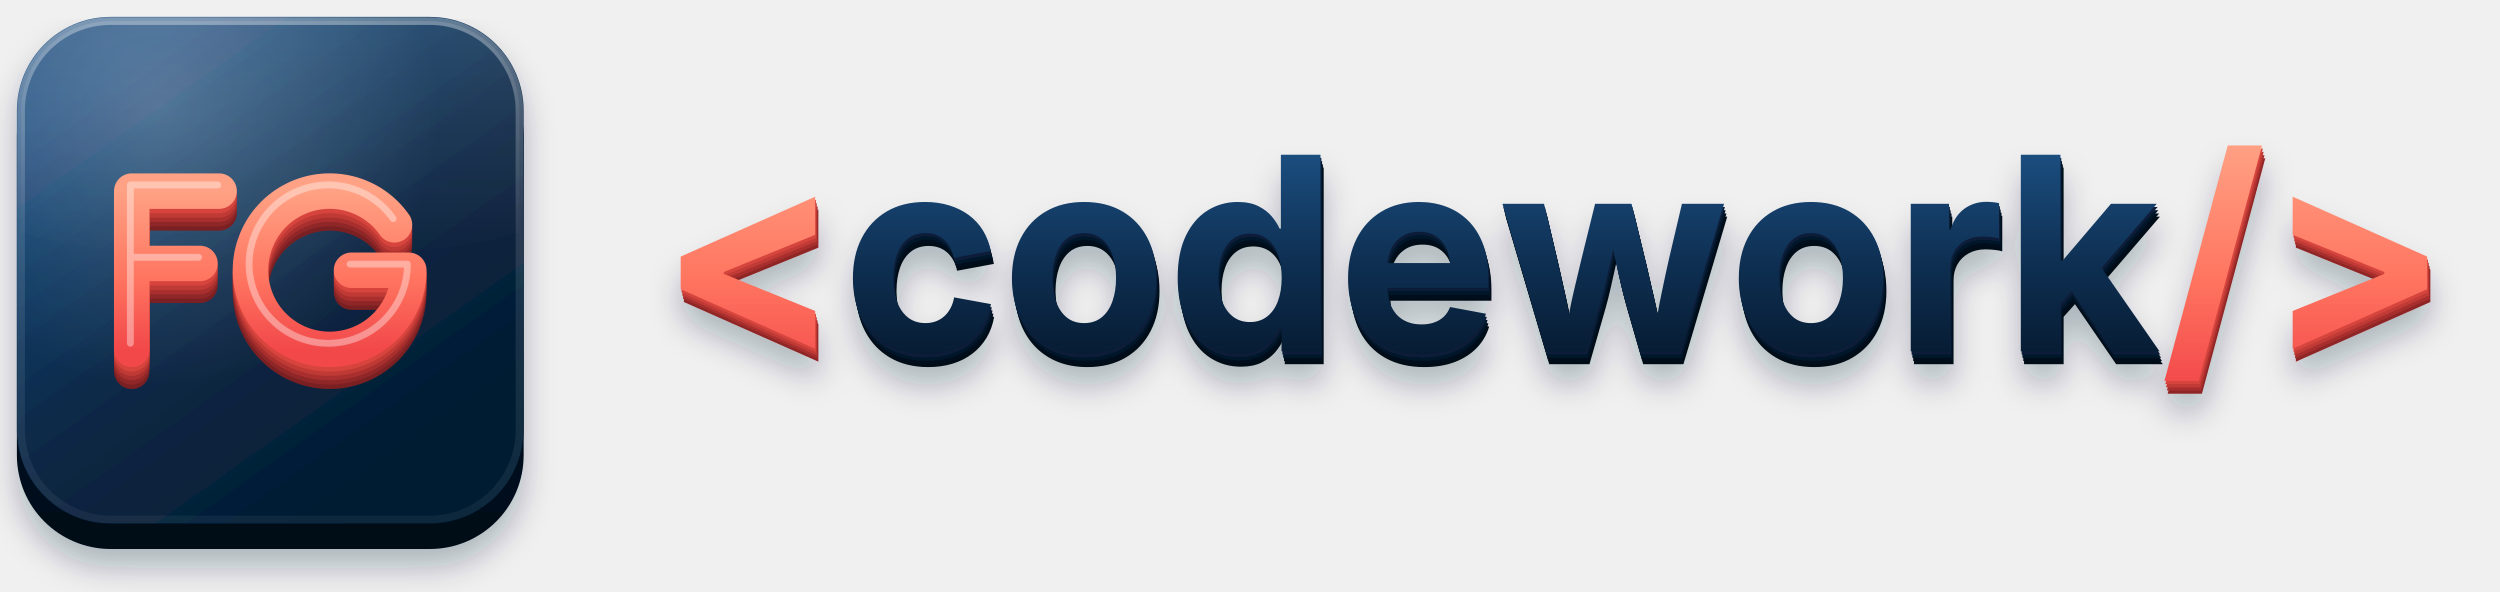
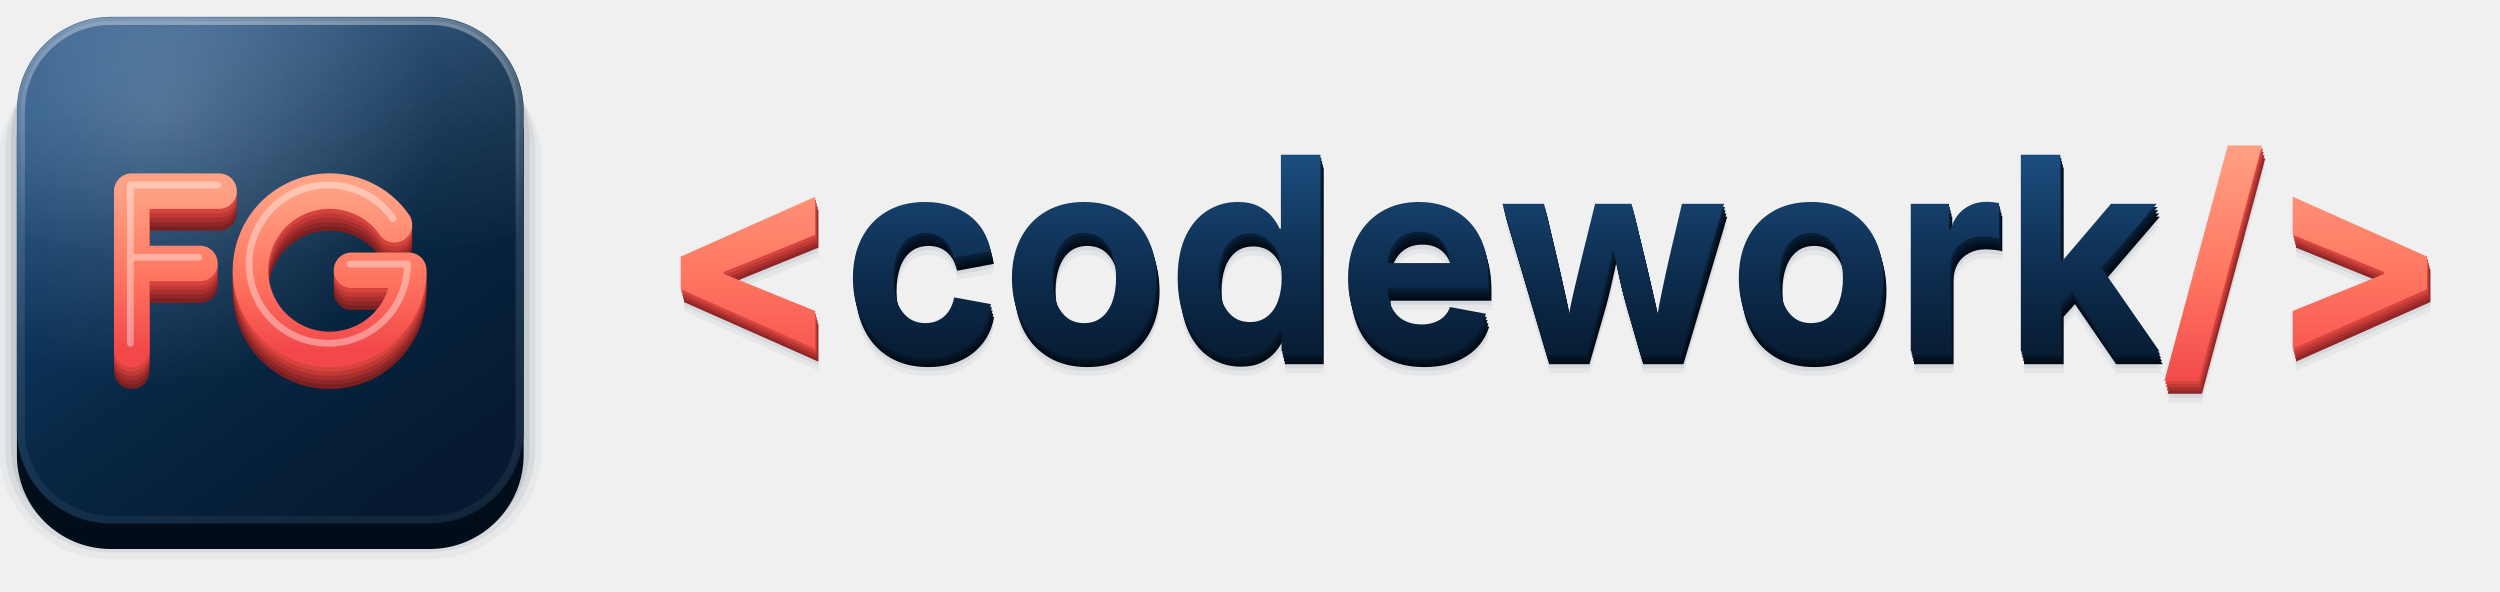
<svg xmlns="http://www.w3.org/2000/svg" aria-label="FGcodework" height="140" role="img" viewBox="0 0 296 70" width="592">
  <defs>
    <linearGradient id="t" x1="0.21" x2="0.79" y1="0.09" y2="0.91">
      <stop offset="0" stop-color="#14467a" />
      <stop offset=".55" stop-color="#082744" />
      <stop offset="1" stop-color="#051A30" />
    </linearGradient>
    <linearGradient id="side" x1="0" x2="0" y1="0" y2="1">
      <stop offset="0" stop-color="#04182c" />
      <stop offset="1" stop-color="#020c18" />
    </linearGradient>
    <radialGradient cx=".28" cy=".18" id="h" r=".55">
      <stop offset="0" stop-color="#fff" stop-opacity=".22" />
      <stop offset="1" stop-color="#fff" stop-opacity="0" />
    </radialGradient>
    <linearGradient id="gloss" x1="0" x2="0" y1="0" y2="1">
      <stop offset="0" stop-color="#fff" stop-opacity=".12" />
      <stop offset=".85" stop-color="#fff" stop-opacity=".02" />
      <stop offset="1" stop-color="#fff" stop-opacity="0" />
    </linearGradient>
    <linearGradient id="rim" x1="0" x2="0" y1="0" y2="1">
      <stop offset="0" stop-color="#fff" stop-opacity=".35" />
      <stop offset=".4" stop-color="#fff" stop-opacity=".12" />
      <stop offset="1" stop-color="#fff" stop-opacity=".05" />
    </linearGradient>
    <linearGradient id="c" x1="0" x2="0" y1="0" y2="1">
      <stop offset="0" stop-color="#FFA184" />
      <stop offset=".55" stop-color="#FF7560" />
      <stop offset="1" stop-color="#F2484A" />
    </linearGradient>
    <linearGradient gradientUnits="userSpaceOnUse" id="b" x1="0" x2="0" y1="17" y2="46">
      <stop offset="0" stop-color="#FFA184" />
      <stop offset=".55" stop-color="#FF7560" />
      <stop offset="1" stop-color="#F2484A" />
    </linearGradient>
    <linearGradient gradientUnits="userSpaceOnUse" id="w" x1="0" x2="0" y1="18" y2="42">
      <stop offset="0" stop-color="#1B4E80" />
      <stop offset=".55" stop-color="#0E2F52" />
      <stop offset="1" stop-color="#071C33" />
    </linearGradient>
    <filter height="170%" id="ds" width="120%" x="-10%" y="-30%">
      <feDropShadow dx="0" dy="2.2" flood-color="#0a2340" flood-opacity=".28" stdDeviation="1.8" />
    </filter>
    <filter height="160%" id="ds2" width="140%" x="-20%" y="-20%">
      <feDropShadow dx="0" dy="1.2" flood-color="#2a0a08" flood-opacity=".45" stdDeviation="1" />
    </filter>
    <filter id="blur">
      <feGaussianBlur stdDeviation=".5" />
    </filter>
  </defs>
-   <g filter="url(#ds)">
+   <g>
+     <rect fill="#0a2340" fill-opacity="0.04" height="60" rx="13.3" width="64.4" x="-0.2" y="6.2" />
+     <rect fill="#0a2340" fill-opacity="0.06" height="60" rx="12.5" width="62.8" x="0.6" y="5.4" />
+     <rect fill="#0a2340" fill-opacity="0.09" height="60" rx="11.8" width="61.4" x="1.3" y="4.7" />
    <rect fill="url(#side)" height="60" rx="11.1" width="60" x="2" y="5" />
    <rect fill="url(#t)" height="60" rx="11.1" width="60" x="2" y="2" />
  </g>
  <rect fill="url(#h)" height="60" rx="11.1" width="60" x="2" y="2" />
  <path d="M13.1 2.5h37.8a10.6 10.6 0 0 1 10.6 10.6v14.4c-12 4-47 4-59 0V13.1A10.6 10.6 0 0 1 13.1 2.5z" fill="url(#gloss)" />
  <rect fill="none" height="59" rx="10.6" stroke="url(#rim)" stroke-width=".9" width="59" x="2.5" y="2.5" />
  <g fill="none" stroke-linecap="round" stroke-linejoin="round" transform="translate(32,32) scale(0.1616) translate(-261.5,-245)">
    <g stroke="#7a1f22" stroke-width="26" transform="translate(0,16.0)">
      <path d="M160 303V187H224M160 240H210" />
      <path d="M352.5 211.7A58 58 0 1 0 363 245L321 245" />
    </g>
    <g stroke="#8f2627" stroke-width="26" transform="translate(0,12.8)">
      <path d="M160 303V187H224M160 240H210" />
      <path d="M352.5 211.7A58 58 0 1 0 363 245L321 245" />
    </g>
    <g stroke="#a82f2d" stroke-width="26" transform="translate(0,9.6)">
      <path d="M160 303V187H224M160 240H210" />
      <path d="M352.5 211.7A58 58 0 1 0 363 245L321 245" />
    </g>
    <g stroke="#c03a35" stroke-width="26" transform="translate(0,6.4)">
      <path d="M160 303V187H224M160 240H210" />
      <path d="M352.5 211.7A58 58 0 1 0 363 245L321 245" />
    </g>
    <g stroke="#d6443d" stroke-width="26" transform="translate(0,3.2)">
      <path d="M160 303V187H224M160 240H210" />
      <path d="M352.5 211.7A58 58 0 1 0 363 245L321 245" />
    </g>
    <g stroke="url(#c)" stroke-width="26">
      <path d="M160 303V187H224M160 240H210" />
      <path d="M352.5 211.7A58 58 0 1 0 363 245L321 245" />
    </g>
-     <g filter="url(#blur)" stroke="#fff" stroke-opacity=".38" stroke-width="5" transform="translate(-1,-4.5)">
+     <g stroke="#fff" stroke-opacity=".38" stroke-width="5" transform="translate(-1,-4.5)">
      <path d="M160 303V187H224M160 240H210" />
      <path d="M352.5 211.7A58 58 0 1 0 363 245L321 245" />
    </g>
  </g>
-   <g filter="url(#ds)">
+   <g>
+     <path d="M80.594 34.241V30.381L96.516 23.288V27.803L85.688 32.209V32.428L96.516 36.819V41.303Z" fill="#0a2340" fill-opacity="0.05" transform="translate(.4,2.6)" />
+     <path d="M80.594 34.241V30.381L96.516 23.288V27.803L85.688 32.209V32.428L96.516 36.819V41.303Z" fill="#0a2340" fill-opacity="0.07" transform="translate(.4,2.0)" />
+     <path d="M80.594 34.241V30.381L96.516 23.288V27.803L85.688 32.209V32.428L96.516 36.819V41.303Z" fill="#0a2340" fill-opacity="0.08" transform="translate(.4,1.5)" />
+     <path d="M109.531 41.944Q106.891 41.944 104.977 40.811Q103.062 39.678 102.023 37.655Q100.984 35.631 100.984 32.944Q100.984 30.225 102.023 28.202Q103.062 26.178 104.977 25.045Q106.891 23.913 109.531 23.913Q111.078 23.913 112.391 24.319Q113.703 24.725 114.719 25.475Q115.734 26.225 116.391 27.303Q117.047 28.381 117.297 29.725L112.938 30.538Q112.797 29.85 112.5 29.311Q112.203 28.772 111.781 28.389Q111.359 28.006 110.805 27.803Q110.25 27.6 109.578 27.6Q108.328 27.6 107.477 28.272Q106.625 28.944 106.195 30.147Q105.766 31.35 105.766 32.928Q105.766 34.475 106.195 35.678Q106.625 36.881 107.477 37.569Q108.328 38.256 109.578 38.256Q110.25 38.256 110.812 38.045Q111.375 37.834 111.812 37.436Q112.25 37.038 112.547 36.475Q112.844 35.913 112.969 35.209L117.328 36.006Q117.078 37.397 116.422 38.483Q115.766 39.569 114.75 40.35Q113.734 41.131 112.414 41.538Q111.094 41.944 109.531 41.944Z M128.359 41.944Q125.734 41.944 123.812 40.811Q121.891 39.678 120.852 37.655Q119.812 35.631 119.812 32.944Q119.812 30.225 120.852 28.202Q121.891 26.178 123.812 25.045Q125.734 23.913 128.359 23.913Q131.0 23.913 132.914 25.045Q134.828 26.178 135.867 28.202Q136.906 30.225 136.906 32.944Q136.906 35.631 135.867 37.655Q134.828 39.678 132.914 40.811Q131.0 41.944 128.359 41.944ZM128.359 38.256Q129.609 38.256 130.453 37.561Q131.297 36.866 131.719 35.655Q132.141 34.444 132.141 32.928Q132.141 31.381 131.719 30.178Q131.297 28.975 130.453 28.288Q129.609 27.6 128.359 27.6Q127.109 27.6 126.273 28.288Q125.438 28.975 125.016 30.178Q124.594 31.381 124.594 32.928Q124.594 34.444 125.016 35.655Q125.438 36.866 126.273 37.561Q127.109 38.256 128.359 38.256Z M146.547 41.897Q144.547 41.897 142.93 40.858Q141.312 39.819 140.375 37.811Q139.438 35.803 139.438 32.897Q139.438 29.913 140.406 27.913Q141.375 25.913 142.984 24.913Q144.594 23.913 146.531 23.913Q148.016 23.913 149.0 24.413Q149.984 24.913 150.594 25.647Q151.203 26.381 151.5 27.069H151.656V18.319H156.344V41.6H151.734V38.803H151.5Q151.188 39.506 150.57 40.217Q149.953 40.928 148.969 41.413Q147.984 41.897 146.547 41.897ZM148.0 38.131Q149.188 38.131 150.031 37.475Q150.875 36.819 151.312 35.639Q151.75 34.459 151.75 32.881Q151.75 31.288 151.32 30.123Q150.891 28.959 150.047 28.311Q149.203 27.663 148.0 27.663Q146.766 27.663 145.93 28.334Q145.094 29.006 144.672 30.178Q144.25 31.35 144.25 32.881Q144.25 34.413 144.68 35.6Q145.109 36.788 145.945 37.459Q146.781 38.131 148.0 38.131Z M168.234 41.944Q165.562 41.944 163.625 40.85Q161.688 39.756 160.648 37.741Q159.609 35.725 159.609 32.959Q159.609 30.256 160.641 28.225Q161.672 26.194 163.562 25.053Q165.453 23.913 168.0 23.913Q169.719 23.913 171.203 24.459Q172.688 25.006 173.812 26.108Q174.938 27.209 175.57 28.866Q176.203 30.522 176.203 32.772V34.084H164.25Q164.297 35.413 164.766 36.35Q165.266 37.381 166.18 37.897Q167.094 38.413 168.312 38.413Q169.141 38.413 169.812 38.178Q170.484 37.944 170.961 37.483Q171.438 37.022 171.688 36.35L175.938 37.147Q175.516 38.584 174.469 39.67Q173.422 40.756 171.852 41.35Q170.281 41.944 168.234 41.944ZM164.281 31.147H171.688Q171.594 30.272 171.312 29.553Q170.891 28.553 170.07 27.998Q169.25 27.444 168.047 27.444Q166.828 27.444 165.977 28.006Q165.125 28.569 164.688 29.522Q164.359 30.256 164.281 31.147Z M183.047 41.6 177.891 24.131H182.812L184.328 30.584Q184.719 32.319 185.172 34.35Q185.484 35.741 185.75 37.303Q186.031 35.772 186.359 34.397Q186.844 32.35 187.266 30.584L188.859 24.131H193.172L194.734 30.584Q195.125 32.35 195.609 34.381Q195.938 35.772 196.234 37.319Q196.5 35.772 196.797 34.397Q197.219 32.366 197.625 30.584L199.141 24.131H204.125L198.938 41.6H194.172L192.234 34.866Q191.953 33.85 191.672 32.623Q191.391 31.397 191.125 30.116Q191.062 29.819 191.0 29.522Q190.938 29.819 190.875 30.116Q190.594 31.397 190.312 32.631Q190.031 33.866 189.75 34.866L187.812 41.6Z M214.422 41.944Q211.797 41.944 209.875 40.811Q207.953 39.678 206.914 37.655Q205.875 35.631 205.875 32.944Q205.875 30.225 206.914 28.202Q207.953 26.178 209.875 25.045Q211.797 23.913 214.422 23.913Q217.062 23.913 218.977 25.045Q220.891 26.178 221.93 28.202Q222.969 30.225 222.969 32.944Q222.969 35.631 221.93 37.655Q220.891 39.678 218.977 40.811Q217.062 41.944 214.422 41.944ZM214.422 38.256Q215.672 38.256 216.516 37.561Q217.359 36.866 217.781 35.655Q218.203 34.444 218.203 32.928Q218.203 31.381 217.781 30.178Q217.359 28.975 216.516 28.288Q215.672 27.6 214.422 27.6Q213.172 27.6 212.336 28.288Q211.5 28.975 211.078 30.178Q210.656 31.381 210.656 32.928Q210.656 34.444 211.078 35.655Q211.5 36.866 212.336 37.561Q213.172 38.256 214.422 38.256Z M226.234 41.6V24.131H230.766V27.178H230.953Q231.438 25.553 232.57 24.725Q233.703 23.897 235.172 23.897Q235.531 23.897 235.953 23.936Q236.375 23.975 236.688 24.053V28.241Q236.375 28.131 235.781 28.069Q235.188 28.006 234.656 28.006Q233.594 28.006 232.734 28.467Q231.875 28.928 231.398 29.748Q230.922 30.569 230.922 31.663V41.6Z M239.266 41.6V18.319H243.953V30.85H244.219L249.938 24.131H255.359L248.828 31.725L255.688 41.6H250.172L245.297 34.491L243.953 35.991V41.6Z" fill="#0a2340" fill-opacity="0.05" transform="translate(.4,2.6)" />
+     <path d="M109.531 41.944Q106.891 41.944 104.977 40.811Q103.062 39.678 102.023 37.655Q100.984 35.631 100.984 32.944Q100.984 30.225 102.023 28.202Q103.062 26.178 104.977 25.045Q106.891 23.913 109.531 23.913Q111.078 23.913 112.391 24.319Q113.703 24.725 114.719 25.475Q115.734 26.225 116.391 27.303Q117.047 28.381 117.297 29.725L112.938 30.538Q112.797 29.85 112.5 29.311Q112.203 28.772 111.781 28.389Q111.359 28.006 110.805 27.803Q110.25 27.6 109.578 27.6Q108.328 27.6 107.477 28.272Q106.625 28.944 106.195 30.147Q105.766 31.35 105.766 32.928Q105.766 34.475 106.195 35.678Q106.625 36.881 107.477 37.569Q108.328 38.256 109.578 38.256Q110.25 38.256 110.812 38.045Q111.375 37.834 111.812 37.436Q112.25 37.038 112.547 36.475Q112.844 35.913 112.969 35.209L117.328 36.006Q117.078 37.397 116.422 38.483Q115.766 39.569 114.75 40.35Q113.734 41.131 112.414 41.538Q111.094 41.944 109.531 41.944Z M128.359 41.944Q125.734 41.944 123.812 40.811Q121.891 39.678 120.852 37.655Q119.812 35.631 119.812 32.944Q119.812 30.225 120.852 28.202Q121.891 26.178 123.812 25.045Q125.734 23.913 128.359 23.913Q131.0 23.913 132.914 25.045Q134.828 26.178 135.867 28.202Q136.906 30.225 136.906 32.944Q136.906 35.631 135.867 37.655Q134.828 39.678 132.914 40.811Q131.0 41.944 128.359 41.944ZM128.359 38.256Q129.609 38.256 130.453 37.561Q131.297 36.866 131.719 35.655Q132.141 34.444 132.141 32.928Q132.141 31.381 131.719 30.178Q131.297 28.975 130.453 28.288Q129.609 27.6 128.359 27.6Q127.109 27.6 126.273 28.288Q125.438 28.975 125.016 30.178Q124.594 31.381 124.594 32.928Q124.594 34.444 125.016 35.655Q125.438 36.866 126.273 37.561Q127.109 38.256 128.359 38.256Z M146.547 41.897Q144.547 41.897 142.93 40.858Q141.312 39.819 140.375 37.811Q139.438 35.803 139.438 32.897Q139.438 29.913 140.406 27.913Q141.375 25.913 142.984 24.913Q144.594 23.913 146.531 23.913Q148.016 23.913 149.0 24.413Q149.984 24.913 150.594 25.647Q151.203 26.381 151.5 27.069H151.656V18.319H156.344V41.6H151.734V38.803H151.5Q151.188 39.506 150.57 40.217Q149.953 40.928 148.969 41.413Q147.984 41.897 146.547 41.897ZM148.0 38.131Q149.188 38.131 150.031 37.475Q150.875 36.819 151.312 35.639Q151.75 34.459 151.75 32.881Q151.75 31.288 151.32 30.123Q150.891 28.959 150.047 28.311Q149.203 27.663 148.0 27.663Q146.766 27.663 145.93 28.334Q145.094 29.006 144.672 30.178Q144.25 31.35 144.25 32.881Q144.25 34.413 144.68 35.6Q145.109 36.788 145.945 37.459Q146.781 38.131 148.0 38.131Z M168.234 41.944Q165.562 41.944 163.625 40.85Q161.688 39.756 160.648 37.741Q159.609 35.725 159.609 32.959Q159.609 30.256 160.641 28.225Q161.672 26.194 163.562 25.053Q165.453 23.913 168.0 23.913Q169.719 23.913 171.203 24.459Q172.688 25.006 173.812 26.108Q174.938 27.209 175.57 28.866Q176.203 30.522 176.203 32.772V34.084H164.25Q164.297 35.413 164.766 36.35Q165.266 37.381 166.18 37.897Q167.094 38.413 168.312 38.413Q169.141 38.413 169.812 38.178Q170.484 37.944 170.961 37.483Q171.438 37.022 171.688 36.35L175.938 37.147Q175.516 38.584 174.469 39.67Q173.422 40.756 171.852 41.35Q170.281 41.944 168.234 41.944ZM164.281 31.147H171.688Q171.594 30.272 171.312 29.553Q170.891 28.553 170.07 27.998Q169.25 27.444 168.047 27.444Q166.828 27.444 165.977 28.006Q165.125 28.569 164.688 29.522Q164.359 30.256 164.281 31.147Z M183.047 41.6 177.891 24.131H182.812L184.328 30.584Q184.719 32.319 185.172 34.35Q185.484 35.741 185.75 37.303Q186.031 35.772 186.359 34.397Q186.844 32.35 187.266 30.584L188.859 24.131H193.172L194.734 30.584Q195.125 32.35 195.609 34.381Q195.938 35.772 196.234 37.319Q196.5 35.772 196.797 34.397Q197.219 32.366 197.625 30.584L199.141 24.131H204.125L198.938 41.6H194.172L192.234 34.866Q191.953 33.85 191.672 32.623Q191.391 31.397 191.125 30.116Q191.062 29.819 191.0 29.522Q190.938 29.819 190.875 30.116Q190.594 31.397 190.312 32.631Q190.031 33.866 189.75 34.866L187.812 41.6Z M214.422 41.944Q211.797 41.944 209.875 40.811Q207.953 39.678 206.914 37.655Q205.875 35.631 205.875 32.944Q205.875 30.225 206.914 28.202Q207.953 26.178 209.875 25.045Q211.797 23.913 214.422 23.913Q217.062 23.913 218.977 25.045Q220.891 26.178 221.93 28.202Q222.969 30.225 222.969 32.944Q222.969 35.631 221.93 37.655Q220.891 39.678 218.977 40.811Q217.062 41.944 214.422 41.944ZM214.422 38.256Q215.672 38.256 216.516 37.561Q217.359 36.866 217.781 35.655Q218.203 34.444 218.203 32.928Q218.203 31.381 217.781 30.178Q217.359 28.975 216.516 28.288Q215.672 27.6 214.422 27.6Q213.172 27.6 212.336 28.288Q211.5 28.975 211.078 30.178Q210.656 31.381 210.656 32.928Q210.656 34.444 211.078 35.655Q211.5 36.866 212.336 37.561Q213.172 38.256 214.422 38.256Z M226.234 41.6V24.131H230.766V27.178H230.953Q231.438 25.553 232.57 24.725Q233.703 23.897 235.172 23.897Q235.531 23.897 235.953 23.936Q236.375 23.975 236.688 24.053V28.241Q236.375 28.131 235.781 28.069Q235.188 28.006 234.656 28.006Q233.594 28.006 232.734 28.467Q231.875 28.928 231.398 29.748Q230.922 30.569 230.922 31.663V41.6Z M239.266 41.6V18.319H243.953V30.85H244.219L249.938 24.131H255.359L248.828 31.725L255.688 41.6H250.172L245.297 34.491L243.953 35.991V41.6Z" fill="#0a2340" fill-opacity="0.07" transform="translate(.4,2.0)" />
+     <path d="M109.531 41.944Q106.891 41.944 104.977 40.811Q103.062 39.678 102.023 37.655Q100.984 35.631 100.984 32.944Q100.984 30.225 102.023 28.202Q103.062 26.178 104.977 25.045Q106.891 23.913 109.531 23.913Q111.078 23.913 112.391 24.319Q113.703 24.725 114.719 25.475Q115.734 26.225 116.391 27.303Q117.047 28.381 117.297 29.725L112.938 30.538Q112.797 29.85 112.5 29.311Q112.203 28.772 111.781 28.389Q111.359 28.006 110.805 27.803Q110.25 27.6 109.578 27.6Q108.328 27.6 107.477 28.272Q106.625 28.944 106.195 30.147Q105.766 31.35 105.766 32.928Q105.766 34.475 106.195 35.678Q106.625 36.881 107.477 37.569Q108.328 38.256 109.578 38.256Q110.25 38.256 110.812 38.045Q111.375 37.834 111.812 37.436Q112.25 37.038 112.547 36.475Q112.844 35.913 112.969 35.209L117.328 36.006Q117.078 37.397 116.422 38.483Q115.766 39.569 114.75 40.35Q113.734 41.131 112.414 41.538Q111.094 41.944 109.531 41.944Z M128.359 41.944Q125.734 41.944 123.812 40.811Q121.891 39.678 120.852 37.655Q119.812 35.631 119.812 32.944Q119.812 30.225 120.852 28.202Q121.891 26.178 123.812 25.045Q125.734 23.913 128.359 23.913Q131.0 23.913 132.914 25.045Q134.828 26.178 135.867 28.202Q136.906 30.225 136.906 32.944Q136.906 35.631 135.867 37.655Q134.828 39.678 132.914 40.811Q131.0 41.944 128.359 41.944ZM128.359 38.256Q129.609 38.256 130.453 37.561Q131.297 36.866 131.719 35.655Q132.141 34.444 132.141 32.928Q132.141 31.381 131.719 30.178Q131.297 28.975 130.453 28.288Q129.609 27.6 128.359 27.6Q127.109 27.6 126.273 28.288Q125.438 28.975 125.016 30.178Q124.594 31.381 124.594 32.928Q124.594 34.444 125.016 35.655Q125.438 36.866 126.273 37.561Q127.109 38.256 128.359 38.256Z M146.547 41.897Q144.547 41.897 142.93 40.858Q141.312 39.819 140.375 37.811Q139.438 35.803 139.438 32.897Q139.438 29.913 140.406 27.913Q141.375 25.913 142.984 24.913Q144.594 23.913 146.531 23.913Q148.016 23.913 149.0 24.413Q149.984 24.913 150.594 25.647Q151.203 26.381 151.5 27.069H151.656V18.319H156.344V41.6H151.734V38.803H151.5Q151.188 39.506 150.57 40.217Q149.953 40.928 148.969 41.413Q147.984 41.897 146.547 41.897ZM148.0 38.131Q149.188 38.131 150.031 37.475Q150.875 36.819 151.312 35.639Q151.75 34.459 151.75 32.881Q151.75 31.288 151.32 30.123Q150.891 28.959 150.047 28.311Q149.203 27.663 148.0 27.663Q146.766 27.663 145.93 28.334Q145.094 29.006 144.672 30.178Q144.25 31.35 144.25 32.881Q144.25 34.413 144.68 35.6Q145.109 36.788 145.945 37.459Q146.781 38.131 148.0 38.131Z M168.234 41.944Q165.562 41.944 163.625 40.85Q161.688 39.756 160.648 37.741Q159.609 35.725 159.609 32.959Q159.609 30.256 160.641 28.225Q161.672 26.194 163.562 25.053Q165.453 23.913 168.0 23.913Q169.719 23.913 171.203 24.459Q172.688 25.006 173.812 26.108Q174.938 27.209 175.57 28.866Q176.203 30.522 176.203 32.772V34.084H164.25Q164.297 35.413 164.766 36.35Q165.266 37.381 166.18 37.897Q167.094 38.413 168.312 38.413Q169.141 38.413 169.812 38.178Q170.484 37.944 170.961 37.483Q171.438 37.022 171.688 36.35L175.938 37.147Q175.516 38.584 174.469 39.67Q173.422 40.756 171.852 41.35Q170.281 41.944 168.234 41.944ZM164.281 31.147H171.688Q171.594 30.272 171.312 29.553Q170.891 28.553 170.07 27.998Q169.25 27.444 168.047 27.444Q166.828 27.444 165.977 28.006Q165.125 28.569 164.688 29.522Q164.359 30.256 164.281 31.147Z M183.047 41.6 177.891 24.131H182.812L184.328 30.584Q184.719 32.319 185.172 34.35Q185.484 35.741 185.75 37.303Q186.031 35.772 186.359 34.397Q186.844 32.35 187.266 30.584L188.859 24.131H193.172L194.734 30.584Q195.125 32.35 195.609 34.381Q195.938 35.772 196.234 37.319Q196.5 35.772 196.797 34.397Q197.219 32.366 197.625 30.584L199.141 24.131H204.125L198.938 41.6H194.172L192.234 34.866Q191.953 33.85 191.672 32.623Q191.391 31.397 191.125 30.116Q191.062 29.819 191.0 29.522Q190.938 29.819 190.875 30.116Q190.594 31.397 190.312 32.631Q190.031 33.866 189.75 34.866L187.812 41.6Z M214.422 41.944Q211.797 41.944 209.875 40.811Q207.953 39.678 206.914 37.655Q205.875 35.631 205.875 32.944Q205.875 30.225 206.914 28.202Q207.953 26.178 209.875 25.045Q211.797 23.913 214.422 23.913Q217.062 23.913 218.977 25.045Q220.891 26.178 221.93 28.202Q222.969 30.225 222.969 32.944Q222.969 35.631 221.93 37.655Q220.891 39.678 218.977 40.811Q217.062 41.944 214.422 41.944ZM214.422 38.256Q215.672 38.256 216.516 37.561Q217.359 36.866 217.781 35.655Q218.203 34.444 218.203 32.928Q218.203 31.381 217.781 30.178Q217.359 28.975 216.516 28.288Q215.672 27.6 214.422 27.6Q213.172 27.6 212.336 28.288Q211.5 28.975 211.078 30.178Q210.656 31.381 210.656 32.928Q210.656 34.444 211.078 35.655Q211.5 36.866 212.336 37.561Q213.172 38.256 214.422 38.256Z M226.234 41.6V24.131H230.766V27.178H230.953Q231.438 25.553 232.57 24.725Q233.703 23.897 235.172 23.897Q235.531 23.897 235.953 23.936Q236.375 23.975 236.688 24.053V28.241Q236.375 28.131 235.781 28.069Q235.188 28.006 234.656 28.006Q233.594 28.006 232.734 28.467Q231.875 28.928 231.398 29.748Q230.922 30.569 230.922 31.663V41.6Z M239.266 41.6V18.319H243.953V30.85H244.219L249.938 24.131H255.359L248.828 31.725L255.688 41.6H250.172L245.297 34.491L243.953 35.991V41.6Z" fill="#0a2340" fill-opacity="0.08" transform="translate(.4,1.5)" />
+     <path d="M267.828 17.225 260.328 45.1H256.266L263.766 17.225Z M287.375 34.241 271.453 41.303V36.819L282.297 32.428V32.209L271.453 27.803V23.288L287.375 30.381Z" fill="#0a2340" fill-opacity="0.05" transform="translate(.4,2.6)" />
+     <path d="M267.828 17.225 260.328 45.1H256.266L263.766 17.225Z M287.375 34.241 271.453 41.303V36.819L282.297 32.428V32.209L271.453 27.803V23.288L287.375 30.381Z" fill="#0a2340" fill-opacity="0.07" transform="translate(.4,2.0)" />
+     <path d="M267.828 17.225 260.328 45.1H256.266L263.766 17.225Z M287.375 34.241 271.453 41.303V36.819L282.297 32.428V32.209L271.453 27.803V23.288L287.375 30.381Z" fill="#0a2340" fill-opacity="0.08" transform="translate(.4,1.5)" />
    <path d="M80.594 34.241V30.381L96.516 23.288V27.803L85.688 32.209V32.428L96.516 36.819V41.303Z" fill="#8f2627" transform="translate(0.38,1.52)" />
    <path d="M80.594 34.241V30.381L96.516 23.288V27.803L85.688 32.209V32.428L96.516 36.819V41.303Z" fill="#a82f2d" transform="translate(0.29,1.14)" />
    <path d="M80.594 34.241V30.381L96.516 23.288V27.803L85.688 32.209V32.428L96.516 36.819V41.303Z" fill="#c03a35" transform="translate(0.19,0.76)" />
    <path d="M80.594 34.241V30.381L96.516 23.288V27.803L85.688 32.209V32.428L96.516 36.819V41.303Z" fill="#d6443d" transform="translate(0.10,0.38)" />
    <path d="M109.531 41.944Q106.891 41.944 104.977 40.811Q103.062 39.678 102.023 37.655Q100.984 35.631 100.984 32.944Q100.984 30.225 102.023 28.202Q103.062 26.178 104.977 25.045Q106.891 23.913 109.531 23.913Q111.078 23.913 112.391 24.319Q113.703 24.725 114.719 25.475Q115.734 26.225 116.391 27.303Q117.047 28.381 117.297 29.725L112.938 30.538Q112.797 29.85 112.5 29.311Q112.203 28.772 111.781 28.389Q111.359 28.006 110.805 27.803Q110.25 27.6 109.578 27.6Q108.328 27.6 107.477 28.272Q106.625 28.944 106.195 30.147Q105.766 31.35 105.766 32.928Q105.766 34.475 106.195 35.678Q106.625 36.881 107.477 37.569Q108.328 38.256 109.578 38.256Q110.25 38.256 110.812 38.045Q111.375 37.834 111.812 37.436Q112.25 37.038 112.547 36.475Q112.844 35.913 112.969 35.209L117.328 36.006Q117.078 37.397 116.422 38.483Q115.766 39.569 114.75 40.35Q113.734 41.131 112.414 41.538Q111.094 41.944 109.531 41.944Z M128.359 41.944Q125.734 41.944 123.812 40.811Q121.891 39.678 120.852 37.655Q119.812 35.631 119.812 32.944Q119.812 30.225 120.852 28.202Q121.891 26.178 123.812 25.045Q125.734 23.913 128.359 23.913Q131.0 23.913 132.914 25.045Q134.828 26.178 135.867 28.202Q136.906 30.225 136.906 32.944Q136.906 35.631 135.867 37.655Q134.828 39.678 132.914 40.811Q131.0 41.944 128.359 41.944ZM128.359 38.256Q129.609 38.256 130.453 37.561Q131.297 36.866 131.719 35.655Q132.141 34.444 132.141 32.928Q132.141 31.381 131.719 30.178Q131.297 28.975 130.453 28.288Q129.609 27.6 128.359 27.6Q127.109 27.6 126.273 28.288Q125.438 28.975 125.016 30.178Q124.594 31.381 124.594 32.928Q124.594 34.444 125.016 35.655Q125.438 36.866 126.273 37.561Q127.109 38.256 128.359 38.256Z M146.547 41.897Q144.547 41.897 142.93 40.858Q141.312 39.819 140.375 37.811Q139.438 35.803 139.438 32.897Q139.438 29.913 140.406 27.913Q141.375 25.913 142.984 24.913Q144.594 23.913 146.531 23.913Q148.016 23.913 149.0 24.413Q149.984 24.913 150.594 25.647Q151.203 26.381 151.5 27.069H151.656V18.319H156.344V41.6H151.734V38.803H151.5Q151.188 39.506 150.57 40.217Q149.953 40.928 148.969 41.413Q147.984 41.897 146.547 41.897ZM148.0 38.131Q149.188 38.131 150.031 37.475Q150.875 36.819 151.312 35.639Q151.75 34.459 151.75 32.881Q151.75 31.288 151.32 30.123Q150.891 28.959 150.047 28.311Q149.203 27.663 148.0 27.663Q146.766 27.663 145.93 28.334Q145.094 29.006 144.672 30.178Q144.25 31.35 144.25 32.881Q144.25 34.413 144.68 35.6Q145.109 36.788 145.945 37.459Q146.781 38.131 148.0 38.131Z M168.234 41.944Q165.562 41.944 163.625 40.85Q161.688 39.756 160.648 37.741Q159.609 35.725 159.609 32.959Q159.609 30.256 160.641 28.225Q161.672 26.194 163.562 25.053Q165.453 23.913 168.0 23.913Q169.719 23.913 171.203 24.459Q172.688 25.006 173.812 26.108Q174.938 27.209 175.57 28.866Q176.203 30.522 176.203 32.772V34.084H164.25Q164.297 35.413 164.766 36.35Q165.266 37.381 166.18 37.897Q167.094 38.413 168.312 38.413Q169.141 38.413 169.812 38.178Q170.484 37.944 170.961 37.483Q171.438 37.022 171.688 36.35L175.938 37.147Q175.516 38.584 174.469 39.67Q173.422 40.756 171.852 41.35Q170.281 41.944 168.234 41.944ZM164.281 31.147H171.688Q171.594 30.272 171.312 29.553Q170.891 28.553 170.07 27.998Q169.25 27.444 168.047 27.444Q166.828 27.444 165.977 28.006Q165.125 28.569 164.688 29.522Q164.359 30.256 164.281 31.147Z M183.047 41.6 177.891 24.131H182.812L184.328 30.584Q184.719 32.319 185.172 34.35Q185.484 35.741 185.75 37.303Q186.031 35.772 186.359 34.397Q186.844 32.35 187.266 30.584L188.859 24.131H193.172L194.734 30.584Q195.125 32.35 195.609 34.381Q195.938 35.772 196.234 37.319Q196.5 35.772 196.797 34.397Q197.219 32.366 197.625 30.584L199.141 24.131H204.125L198.938 41.6H194.172L192.234 34.866Q191.953 33.85 191.672 32.623Q191.391 31.397 191.125 30.116Q191.062 29.819 191.0 29.522Q190.938 29.819 190.875 30.116Q190.594 31.397 190.312 32.631Q190.031 33.866 189.75 34.866L187.812 41.6Z M214.422 41.944Q211.797 41.944 209.875 40.811Q207.953 39.678 206.914 37.655Q205.875 35.631 205.875 32.944Q205.875 30.225 206.914 28.202Q207.953 26.178 209.875 25.045Q211.797 23.913 214.422 23.913Q217.062 23.913 218.977 25.045Q220.891 26.178 221.93 28.202Q222.969 30.225 222.969 32.944Q222.969 35.631 221.93 37.655Q220.891 39.678 218.977 40.811Q217.062 41.944 214.422 41.944ZM214.422 38.256Q215.672 38.256 216.516 37.561Q217.359 36.866 217.781 35.655Q218.203 34.444 218.203 32.928Q218.203 31.381 217.781 30.178Q217.359 28.975 216.516 28.288Q215.672 27.6 214.422 27.6Q213.172 27.6 212.336 28.288Q211.5 28.975 211.078 30.178Q210.656 31.381 210.656 32.928Q210.656 34.444 211.078 35.655Q211.5 36.866 212.336 37.561Q213.172 38.256 214.422 38.256Z M226.234 41.6V24.131H230.766V27.178H230.953Q231.438 25.553 232.57 24.725Q233.703 23.897 235.172 23.897Q235.531 23.897 235.953 23.936Q236.375 23.975 236.688 24.053V28.241Q236.375 28.131 235.781 28.069Q235.188 28.006 234.656 28.006Q233.594 28.006 232.734 28.467Q231.875 28.928 231.398 29.748Q230.922 30.569 230.922 31.663V41.6Z M239.266 41.6V18.319H243.953V30.85H244.219L249.938 24.131H255.359L248.828 31.725L255.688 41.6H250.172L245.297 34.491L243.953 35.991V41.6Z" fill="#020a14" transform="translate(0.38,1.52)" />
    <path d="M109.531 41.944Q106.891 41.944 104.977 40.811Q103.062 39.678 102.023 37.655Q100.984 35.631 100.984 32.944Q100.984 30.225 102.023 28.202Q103.062 26.178 104.977 25.045Q106.891 23.913 109.531 23.913Q111.078 23.913 112.391 24.319Q113.703 24.725 114.719 25.475Q115.734 26.225 116.391 27.303Q117.047 28.381 117.297 29.725L112.938 30.538Q112.797 29.85 112.5 29.311Q112.203 28.772 111.781 28.389Q111.359 28.006 110.805 27.803Q110.25 27.6 109.578 27.6Q108.328 27.6 107.477 28.272Q106.625 28.944 106.195 30.147Q105.766 31.35 105.766 32.928Q105.766 34.475 106.195 35.678Q106.625 36.881 107.477 37.569Q108.328 38.256 109.578 38.256Q110.25 38.256 110.812 38.045Q111.375 37.834 111.812 37.436Q112.25 37.038 112.547 36.475Q112.844 35.913 112.969 35.209L117.328 36.006Q117.078 37.397 116.422 38.483Q115.766 39.569 114.75 40.35Q113.734 41.131 112.414 41.538Q111.094 41.944 109.531 41.944Z M128.359 41.944Q125.734 41.944 123.812 40.811Q121.891 39.678 120.852 37.655Q119.812 35.631 119.812 32.944Q119.812 30.225 120.852 28.202Q121.891 26.178 123.812 25.045Q125.734 23.913 128.359 23.913Q131.0 23.913 132.914 25.045Q134.828 26.178 135.867 28.202Q136.906 30.225 136.906 32.944Q136.906 35.631 135.867 37.655Q134.828 39.678 132.914 40.811Q131.0 41.944 128.359 41.944ZM128.359 38.256Q129.609 38.256 130.453 37.561Q131.297 36.866 131.719 35.655Q132.141 34.444 132.141 32.928Q132.141 31.381 131.719 30.178Q131.297 28.975 130.453 28.288Q129.609 27.6 128.359 27.6Q127.109 27.6 126.273 28.288Q125.438 28.975 125.016 30.178Q124.594 31.381 124.594 32.928Q124.594 34.444 125.016 35.655Q125.438 36.866 126.273 37.561Q127.109 38.256 128.359 38.256Z M146.547 41.897Q144.547 41.897 142.93 40.858Q141.312 39.819 140.375 37.811Q139.438 35.803 139.438 32.897Q139.438 29.913 140.406 27.913Q141.375 25.913 142.984 24.913Q144.594 23.913 146.531 23.913Q148.016 23.913 149.0 24.413Q149.984 24.913 150.594 25.647Q151.203 26.381 151.5 27.069H151.656V18.319H156.344V41.6H151.734V38.803H151.5Q151.188 39.506 150.57 40.217Q149.953 40.928 148.969 41.413Q147.984 41.897 146.547 41.897ZM148.0 38.131Q149.188 38.131 150.031 37.475Q150.875 36.819 151.312 35.639Q151.75 34.459 151.75 32.881Q151.75 31.288 151.32 30.123Q150.891 28.959 150.047 28.311Q149.203 27.663 148.0 27.663Q146.766 27.663 145.93 28.334Q145.094 29.006 144.672 30.178Q144.25 31.35 144.25 32.881Q144.25 34.413 144.68 35.6Q145.109 36.788 145.945 37.459Q146.781 38.131 148.0 38.131Z M168.234 41.944Q165.562 41.944 163.625 40.85Q161.688 39.756 160.648 37.741Q159.609 35.725 159.609 32.959Q159.609 30.256 160.641 28.225Q161.672 26.194 163.562 25.053Q165.453 23.913 168.0 23.913Q169.719 23.913 171.203 24.459Q172.688 25.006 173.812 26.108Q174.938 27.209 175.57 28.866Q176.203 30.522 176.203 32.772V34.084H164.25Q164.297 35.413 164.766 36.35Q165.266 37.381 166.18 37.897Q167.094 38.413 168.312 38.413Q169.141 38.413 169.812 38.178Q170.484 37.944 170.961 37.483Q171.438 37.022 171.688 36.35L175.938 37.147Q175.516 38.584 174.469 39.67Q173.422 40.756 171.852 41.35Q170.281 41.944 168.234 41.944ZM164.281 31.147H171.688Q171.594 30.272 171.312 29.553Q170.891 28.553 170.07 27.998Q169.25 27.444 168.047 27.444Q166.828 27.444 165.977 28.006Q165.125 28.569 164.688 29.522Q164.359 30.256 164.281 31.147Z M183.047 41.6 177.891 24.131H182.812L184.328 30.584Q184.719 32.319 185.172 34.35Q185.484 35.741 185.75 37.303Q186.031 35.772 186.359 34.397Q186.844 32.35 187.266 30.584L188.859 24.131H193.172L194.734 30.584Q195.125 32.35 195.609 34.381Q195.938 35.772 196.234 37.319Q196.5 35.772 196.797 34.397Q197.219 32.366 197.625 30.584L199.141 24.131H204.125L198.938 41.6H194.172L192.234 34.866Q191.953 33.85 191.672 32.623Q191.391 31.397 191.125 30.116Q191.062 29.819 191.0 29.522Q190.938 29.819 190.875 30.116Q190.594 31.397 190.312 32.631Q190.031 33.866 189.75 34.866L187.812 41.6Z M214.422 41.944Q211.797 41.944 209.875 40.811Q207.953 39.678 206.914 37.655Q205.875 35.631 205.875 32.944Q205.875 30.225 206.914 28.202Q207.953 26.178 209.875 25.045Q211.797 23.913 214.422 23.913Q217.062 23.913 218.977 25.045Q220.891 26.178 221.93 28.202Q222.969 30.225 222.969 32.944Q222.969 35.631 221.93 37.655Q220.891 39.678 218.977 40.811Q217.062 41.944 214.422 41.944ZM214.422 38.256Q215.672 38.256 216.516 37.561Q217.359 36.866 217.781 35.655Q218.203 34.444 218.203 32.928Q218.203 31.381 217.781 30.178Q217.359 28.975 216.516 28.288Q215.672 27.6 214.422 27.6Q213.172 27.6 212.336 28.288Q211.5 28.975 211.078 30.178Q210.656 31.381 210.656 32.928Q210.656 34.444 211.078 35.655Q211.5 36.866 212.336 37.561Q213.172 38.256 214.422 38.256Z M226.234 41.6V24.131H230.766V27.178H230.953Q231.438 25.553 232.57 24.725Q233.703 23.897 235.172 23.897Q235.531 23.897 235.953 23.936Q236.375 23.975 236.688 24.053V28.241Q236.375 28.131 235.781 28.069Q235.188 28.006 234.656 28.006Q233.594 28.006 232.734 28.467Q231.875 28.928 231.398 29.748Q230.922 30.569 230.922 31.663V41.6Z M239.266 41.6V18.319H243.953V30.85H244.219L249.938 24.131H255.359L248.828 31.725L255.688 41.6H250.172L245.297 34.491L243.953 35.991V41.6Z" fill="#03101f" transform="translate(0.29,1.14)" />
    <path d="M109.531 41.944Q106.891 41.944 104.977 40.811Q103.062 39.678 102.023 37.655Q100.984 35.631 100.984 32.944Q100.984 30.225 102.023 28.202Q103.062 26.178 104.977 25.045Q106.891 23.913 109.531 23.913Q111.078 23.913 112.391 24.319Q113.703 24.725 114.719 25.475Q115.734 26.225 116.391 27.303Q117.047 28.381 117.297 29.725L112.938 30.538Q112.797 29.85 112.5 29.311Q112.203 28.772 111.781 28.389Q111.359 28.006 110.805 27.803Q110.25 27.6 109.578 27.6Q108.328 27.6 107.477 28.272Q106.625 28.944 106.195 30.147Q105.766 31.35 105.766 32.928Q105.766 34.475 106.195 35.678Q106.625 36.881 107.477 37.569Q108.328 38.256 109.578 38.256Q110.25 38.256 110.812 38.045Q111.375 37.834 111.812 37.436Q112.25 37.038 112.547 36.475Q112.844 35.913 112.969 35.209L117.328 36.006Q117.078 37.397 116.422 38.483Q115.766 39.569 114.75 40.35Q113.734 41.131 112.414 41.538Q111.094 41.944 109.531 41.944Z M128.359 41.944Q125.734 41.944 123.812 40.811Q121.891 39.678 120.852 37.655Q119.812 35.631 119.812 32.944Q119.812 30.225 120.852 28.202Q121.891 26.178 123.812 25.045Q125.734 23.913 128.359 23.913Q131.0 23.913 132.914 25.045Q134.828 26.178 135.867 28.202Q136.906 30.225 136.906 32.944Q136.906 35.631 135.867 37.655Q134.828 39.678 132.914 40.811Q131.0 41.944 128.359 41.944ZM128.359 38.256Q129.609 38.256 130.453 37.561Q131.297 36.866 131.719 35.655Q132.141 34.444 132.141 32.928Q132.141 31.381 131.719 30.178Q131.297 28.975 130.453 28.288Q129.609 27.6 128.359 27.6Q127.109 27.6 126.273 28.288Q125.438 28.975 125.016 30.178Q124.594 31.381 124.594 32.928Q124.594 34.444 125.016 35.655Q125.438 36.866 126.273 37.561Q127.109 38.256 128.359 38.256Z M146.547 41.897Q144.547 41.897 142.93 40.858Q141.312 39.819 140.375 37.811Q139.438 35.803 139.438 32.897Q139.438 29.913 140.406 27.913Q141.375 25.913 142.984 24.913Q144.594 23.913 146.531 23.913Q148.016 23.913 149.0 24.413Q149.984 24.913 150.594 25.647Q151.203 26.381 151.5 27.069H151.656V18.319H156.344V41.6H151.734V38.803H151.5Q151.188 39.506 150.57 40.217Q149.953 40.928 148.969 41.413Q147.984 41.897 146.547 41.897ZM148.0 38.131Q149.188 38.131 150.031 37.475Q150.875 36.819 151.312 35.639Q151.75 34.459 151.75 32.881Q151.75 31.288 151.32 30.123Q150.891 28.959 150.047 28.311Q149.203 27.663 148.0 27.663Q146.766 27.663 145.93 28.334Q145.094 29.006 144.672 30.178Q144.25 31.35 144.25 32.881Q144.25 34.413 144.68 35.6Q145.109 36.788 145.945 37.459Q146.781 38.131 148.0 38.131Z M168.234 41.944Q165.562 41.944 163.625 40.85Q161.688 39.756 160.648 37.741Q159.609 35.725 159.609 32.959Q159.609 30.256 160.641 28.225Q161.672 26.194 163.562 25.053Q165.453 23.913 168.0 23.913Q169.719 23.913 171.203 24.459Q172.688 25.006 173.812 26.108Q174.938 27.209 175.57 28.866Q176.203 30.522 176.203 32.772V34.084H164.25Q164.297 35.413 164.766 36.35Q165.266 37.381 166.18 37.897Q167.094 38.413 168.312 38.413Q169.141 38.413 169.812 38.178Q170.484 37.944 170.961 37.483Q171.438 37.022 171.688 36.35L175.938 37.147Q175.516 38.584 174.469 39.67Q173.422 40.756 171.852 41.35Q170.281 41.944 168.234 41.944ZM164.281 31.147H171.688Q171.594 30.272 171.312 29.553Q170.891 28.553 170.07 27.998Q169.25 27.444 168.047 27.444Q166.828 27.444 165.977 28.006Q165.125 28.569 164.688 29.522Q164.359 30.256 164.281 31.147Z M183.047 41.6 177.891 24.131H182.812L184.328 30.584Q184.719 32.319 185.172 34.35Q185.484 35.741 185.75 37.303Q186.031 35.772 186.359 34.397Q186.844 32.35 187.266 30.584L188.859 24.131H193.172L194.734 30.584Q195.125 32.35 195.609 34.381Q195.938 35.772 196.234 37.319Q196.5 35.772 196.797 34.397Q197.219 32.366 197.625 30.584L199.141 24.131H204.125L198.938 41.6H194.172L192.234 34.866Q191.953 33.85 191.672 32.623Q191.391 31.397 191.125 30.116Q191.062 29.819 191.0 29.522Q190.938 29.819 190.875 30.116Q190.594 31.397 190.312 32.631Q190.031 33.866 189.75 34.866L187.812 41.6Z M214.422 41.944Q211.797 41.944 209.875 40.811Q207.953 39.678 206.914 37.655Q205.875 35.631 205.875 32.944Q205.875 30.225 206.914 28.202Q207.953 26.178 209.875 25.045Q211.797 23.913 214.422 23.913Q217.062 23.913 218.977 25.045Q220.891 26.178 221.93 28.202Q222.969 30.225 222.969 32.944Q222.969 35.631 221.93 37.655Q220.891 39.678 218.977 40.811Q217.062 41.944 214.422 41.944ZM214.422 38.256Q215.672 38.256 216.516 37.561Q217.359 36.866 217.781 35.655Q218.203 34.444 218.203 32.928Q218.203 31.381 217.781 30.178Q217.359 28.975 216.516 28.288Q215.672 27.6 214.422 27.6Q213.172 27.6 212.336 28.288Q211.5 28.975 211.078 30.178Q210.656 31.381 210.656 32.928Q210.656 34.444 211.078 35.655Q211.5 36.866 212.336 37.561Q213.172 38.256 214.422 38.256Z M226.234 41.6V24.131H230.766V27.178H230.953Q231.438 25.553 232.57 24.725Q233.703 23.897 235.172 23.897Q235.531 23.897 235.953 23.936Q236.375 23.975 236.688 24.053V28.241Q236.375 28.131 235.781 28.069Q235.188 28.006 234.656 28.006Q233.594 28.006 232.734 28.467Q231.875 28.928 231.398 29.748Q230.922 30.569 230.922 31.663V41.6Z M239.266 41.6V18.319H243.953V30.85H244.219L249.938 24.131H255.359L248.828 31.725L255.688 41.6H250.172L245.297 34.491L243.953 35.991V41.6Z" fill="#051729" transform="translate(0.19,0.76)" />
    <path d="M109.531 41.944Q106.891 41.944 104.977 40.811Q103.062 39.678 102.023 37.655Q100.984 35.631 100.984 32.944Q100.984 30.225 102.023 28.202Q103.062 26.178 104.977 25.045Q106.891 23.913 109.531 23.913Q111.078 23.913 112.391 24.319Q113.703 24.725 114.719 25.475Q115.734 26.225 116.391 27.303Q117.047 28.381 117.297 29.725L112.938 30.538Q112.797 29.85 112.5 29.311Q112.203 28.772 111.781 28.389Q111.359 28.006 110.805 27.803Q110.25 27.6 109.578 27.6Q108.328 27.6 107.477 28.272Q106.625 28.944 106.195 30.147Q105.766 31.35 105.766 32.928Q105.766 34.475 106.195 35.678Q106.625 36.881 107.477 37.569Q108.328 38.256 109.578 38.256Q110.25 38.256 110.812 38.045Q111.375 37.834 111.812 37.436Q112.25 37.038 112.547 36.475Q112.844 35.913 112.969 35.209L117.328 36.006Q117.078 37.397 116.422 38.483Q115.766 39.569 114.75 40.35Q113.734 41.131 112.414 41.538Q111.094 41.944 109.531 41.944Z M128.359 41.944Q125.734 41.944 123.812 40.811Q121.891 39.678 120.852 37.655Q119.812 35.631 119.812 32.944Q119.812 30.225 120.852 28.202Q121.891 26.178 123.812 25.045Q125.734 23.913 128.359 23.913Q131.0 23.913 132.914 25.045Q134.828 26.178 135.867 28.202Q136.906 30.225 136.906 32.944Q136.906 35.631 135.867 37.655Q134.828 39.678 132.914 40.811Q131.0 41.944 128.359 41.944ZM128.359 38.256Q129.609 38.256 130.453 37.561Q131.297 36.866 131.719 35.655Q132.141 34.444 132.141 32.928Q132.141 31.381 131.719 30.178Q131.297 28.975 130.453 28.288Q129.609 27.6 128.359 27.6Q127.109 27.6 126.273 28.288Q125.438 28.975 125.016 30.178Q124.594 31.381 124.594 32.928Q124.594 34.444 125.016 35.655Q125.438 36.866 126.273 37.561Q127.109 38.256 128.359 38.256Z M146.547 41.897Q144.547 41.897 142.93 40.858Q141.312 39.819 140.375 37.811Q139.438 35.803 139.438 32.897Q139.438 29.913 140.406 27.913Q141.375 25.913 142.984 24.913Q144.594 23.913 146.531 23.913Q148.016 23.913 149.0 24.413Q149.984 24.913 150.594 25.647Q151.203 26.381 151.5 27.069H151.656V18.319H156.344V41.6H151.734V38.803H151.5Q151.188 39.506 150.57 40.217Q149.953 40.928 148.969 41.413Q147.984 41.897 146.547 41.897ZM148.0 38.131Q149.188 38.131 150.031 37.475Q150.875 36.819 151.312 35.639Q151.75 34.459 151.75 32.881Q151.75 31.288 151.32 30.123Q150.891 28.959 150.047 28.311Q149.203 27.663 148.0 27.663Q146.766 27.663 145.93 28.334Q145.094 29.006 144.672 30.178Q144.25 31.35 144.25 32.881Q144.25 34.413 144.68 35.6Q145.109 36.788 145.945 37.459Q146.781 38.131 148.0 38.131Z M168.234 41.944Q165.562 41.944 163.625 40.85Q161.688 39.756 160.648 37.741Q159.609 35.725 159.609 32.959Q159.609 30.256 160.641 28.225Q161.672 26.194 163.562 25.053Q165.453 23.913 168.0 23.913Q169.719 23.913 171.203 24.459Q172.688 25.006 173.812 26.108Q174.938 27.209 175.57 28.866Q176.203 30.522 176.203 32.772V34.084H164.25Q164.297 35.413 164.766 36.35Q165.266 37.381 166.18 37.897Q167.094 38.413 168.312 38.413Q169.141 38.413 169.812 38.178Q170.484 37.944 170.961 37.483Q171.438 37.022 171.688 36.35L175.938 37.147Q175.516 38.584 174.469 39.67Q173.422 40.756 171.852 41.35Q170.281 41.944 168.234 41.944ZM164.281 31.147H171.688Q171.594 30.272 171.312 29.553Q170.891 28.553 170.07 27.998Q169.25 27.444 168.047 27.444Q166.828 27.444 165.977 28.006Q165.125 28.569 164.688 29.522Q164.359 30.256 164.281 31.147Z M183.047 41.6 177.891 24.131H182.812L184.328 30.584Q184.719 32.319 185.172 34.35Q185.484 35.741 185.75 37.303Q186.031 35.772 186.359 34.397Q186.844 32.35 187.266 30.584L188.859 24.131H193.172L194.734 30.584Q195.125 32.35 195.609 34.381Q195.938 35.772 196.234 37.319Q196.5 35.772 196.797 34.397Q197.219 32.366 197.625 30.584L199.141 24.131H204.125L198.938 41.6H194.172L192.234 34.866Q191.953 33.85 191.672 32.623Q191.391 31.397 191.125 30.116Q191.062 29.819 191.0 29.522Q190.938 29.819 190.875 30.116Q190.594 31.397 190.312 32.631Q190.031 33.866 189.75 34.866L187.812 41.6Z M214.422 41.944Q211.797 41.944 209.875 40.811Q207.953 39.678 206.914 37.655Q205.875 35.631 205.875 32.944Q205.875 30.225 206.914 28.202Q207.953 26.178 209.875 25.045Q211.797 23.913 214.422 23.913Q217.062 23.913 218.977 25.045Q220.891 26.178 221.93 28.202Q222.969 30.225 222.969 32.944Q222.969 35.631 221.93 37.655Q220.891 39.678 218.977 40.811Q217.062 41.944 214.422 41.944ZM214.422 38.256Q215.672 38.256 216.516 37.561Q217.359 36.866 217.781 35.655Q218.203 34.444 218.203 32.928Q218.203 31.381 217.781 30.178Q217.359 28.975 216.516 28.288Q215.672 27.6 214.422 27.6Q213.172 27.6 212.336 28.288Q211.5 28.975 211.078 30.178Q210.656 31.381 210.656 32.928Q210.656 34.444 211.078 35.655Q211.5 36.866 212.336 37.561Q213.172 38.256 214.422 38.256Z M226.234 41.6V24.131H230.766V27.178H230.953Q231.438 25.553 232.57 24.725Q233.703 23.897 235.172 23.897Q235.531 23.897 235.953 23.936Q236.375 23.975 236.688 24.053V28.241Q236.375 28.131 235.781 28.069Q235.188 28.006 234.656 28.006Q233.594 28.006 232.734 28.467Q231.875 28.928 231.398 29.748Q230.922 30.569 230.922 31.663V41.6Z M239.266 41.6V18.319H243.953V30.85H244.219L249.938 24.131H255.359L248.828 31.725L255.688 41.6H250.172L245.297 34.491L243.953 35.991V41.6Z" fill="#081f37" transform="translate(0.10,0.38)" />
    <path d="M267.828 17.225 260.328 45.1H256.266L263.766 17.225Z M287.375 34.241 271.453 41.303V36.819L282.297 32.428V32.209L271.453 27.803V23.288L287.375 30.381Z" fill="#8f2627" transform="translate(0.38,1.52)" />
    <path d="M267.828 17.225 260.328 45.1H256.266L263.766 17.225Z M287.375 34.241 271.453 41.303V36.819L282.297 32.428V32.209L271.453 27.803V23.288L287.375 30.381Z" fill="#a82f2d" transform="translate(0.29,1.14)" />
    <path d="M267.828 17.225 260.328 45.1H256.266L263.766 17.225Z M287.375 34.241 271.453 41.303V36.819L282.297 32.428V32.209L271.453 27.803V23.288L287.375 30.381Z" fill="#c03a35" transform="translate(0.19,0.76)" />
    <path d="M267.828 17.225 260.328 45.1H256.266L263.766 17.225Z M287.375 34.241 271.453 41.303V36.819L282.297 32.428V32.209L271.453 27.803V23.288L287.375 30.381Z" fill="#d6443d" transform="translate(0.10,0.38)" />
  </g>
  <path d="M80.594 34.241V30.381L96.516 23.288V27.803L85.688 32.209V32.428L96.516 36.819V41.303Z" fill="url(#b)" />
  <path d="M109.531 41.944Q106.891 41.944 104.977 40.811Q103.062 39.678 102.023 37.655Q100.984 35.631 100.984 32.944Q100.984 30.225 102.023 28.202Q103.062 26.178 104.977 25.045Q106.891 23.913 109.531 23.913Q111.078 23.913 112.391 24.319Q113.703 24.725 114.719 25.475Q115.734 26.225 116.391 27.303Q117.047 28.381 117.297 29.725L112.938 30.538Q112.797 29.85 112.5 29.311Q112.203 28.772 111.781 28.389Q111.359 28.006 110.805 27.803Q110.25 27.6 109.578 27.6Q108.328 27.6 107.477 28.272Q106.625 28.944 106.195 30.147Q105.766 31.35 105.766 32.928Q105.766 34.475 106.195 35.678Q106.625 36.881 107.477 37.569Q108.328 38.256 109.578 38.256Q110.25 38.256 110.812 38.045Q111.375 37.834 111.812 37.436Q112.25 37.038 112.547 36.475Q112.844 35.913 112.969 35.209L117.328 36.006Q117.078 37.397 116.422 38.483Q115.766 39.569 114.75 40.35Q113.734 41.131 112.414 41.538Q111.094 41.944 109.531 41.944Z M128.359 41.944Q125.734 41.944 123.812 40.811Q121.891 39.678 120.852 37.655Q119.812 35.631 119.812 32.944Q119.812 30.225 120.852 28.202Q121.891 26.178 123.812 25.045Q125.734 23.913 128.359 23.913Q131.0 23.913 132.914 25.045Q134.828 26.178 135.867 28.202Q136.906 30.225 136.906 32.944Q136.906 35.631 135.867 37.655Q134.828 39.678 132.914 40.811Q131.0 41.944 128.359 41.944ZM128.359 38.256Q129.609 38.256 130.453 37.561Q131.297 36.866 131.719 35.655Q132.141 34.444 132.141 32.928Q132.141 31.381 131.719 30.178Q131.297 28.975 130.453 28.288Q129.609 27.6 128.359 27.6Q127.109 27.6 126.273 28.288Q125.438 28.975 125.016 30.178Q124.594 31.381 124.594 32.928Q124.594 34.444 125.016 35.655Q125.438 36.866 126.273 37.561Q127.109 38.256 128.359 38.256Z M146.547 41.897Q144.547 41.897 142.93 40.858Q141.312 39.819 140.375 37.811Q139.438 35.803 139.438 32.897Q139.438 29.913 140.406 27.913Q141.375 25.913 142.984 24.913Q144.594 23.913 146.531 23.913Q148.016 23.913 149.0 24.413Q149.984 24.913 150.594 25.647Q151.203 26.381 151.5 27.069H151.656V18.319H156.344V41.6H151.734V38.803H151.5Q151.188 39.506 150.57 40.217Q149.953 40.928 148.969 41.413Q147.984 41.897 146.547 41.897ZM148.0 38.131Q149.188 38.131 150.031 37.475Q150.875 36.819 151.312 35.639Q151.75 34.459 151.75 32.881Q151.75 31.288 151.32 30.123Q150.891 28.959 150.047 28.311Q149.203 27.663 148.0 27.663Q146.766 27.663 145.93 28.334Q145.094 29.006 144.672 30.178Q144.25 31.35 144.25 32.881Q144.25 34.413 144.68 35.6Q145.109 36.788 145.945 37.459Q146.781 38.131 148.0 38.131Z M168.234 41.944Q165.562 41.944 163.625 40.85Q161.688 39.756 160.648 37.741Q159.609 35.725 159.609 32.959Q159.609 30.256 160.641 28.225Q161.672 26.194 163.562 25.053Q165.453 23.913 168.0 23.913Q169.719 23.913 171.203 24.459Q172.688 25.006 173.812 26.108Q174.938 27.209 175.57 28.866Q176.203 30.522 176.203 32.772V34.084H164.25Q164.297 35.413 164.766 36.35Q165.266 37.381 166.18 37.897Q167.094 38.413 168.312 38.413Q169.141 38.413 169.812 38.178Q170.484 37.944 170.961 37.483Q171.438 37.022 171.688 36.35L175.938 37.147Q175.516 38.584 174.469 39.67Q173.422 40.756 171.852 41.35Q170.281 41.944 168.234 41.944ZM164.281 31.147H171.688Q171.594 30.272 171.312 29.553Q170.891 28.553 170.07 27.998Q169.25 27.444 168.047 27.444Q166.828 27.444 165.977 28.006Q165.125 28.569 164.688 29.522Q164.359 30.256 164.281 31.147Z M183.047 41.6 177.891 24.131H182.812L184.328 30.584Q184.719 32.319 185.172 34.35Q185.484 35.741 185.75 37.303Q186.031 35.772 186.359 34.397Q186.844 32.35 187.266 30.584L188.859 24.131H193.172L194.734 30.584Q195.125 32.35 195.609 34.381Q195.938 35.772 196.234 37.319Q196.5 35.772 196.797 34.397Q197.219 32.366 197.625 30.584L199.141 24.131H204.125L198.938 41.6H194.172L192.234 34.866Q191.953 33.85 191.672 32.623Q191.391 31.397 191.125 30.116Q191.062 29.819 191.0 29.522Q190.938 29.819 190.875 30.116Q190.594 31.397 190.312 32.631Q190.031 33.866 189.75 34.866L187.812 41.6Z M214.422 41.944Q211.797 41.944 209.875 40.811Q207.953 39.678 206.914 37.655Q205.875 35.631 205.875 32.944Q205.875 30.225 206.914 28.202Q207.953 26.178 209.875 25.045Q211.797 23.913 214.422 23.913Q217.062 23.913 218.977 25.045Q220.891 26.178 221.93 28.202Q222.969 30.225 222.969 32.944Q222.969 35.631 221.93 37.655Q220.891 39.678 218.977 40.811Q217.062 41.944 214.422 41.944ZM214.422 38.256Q215.672 38.256 216.516 37.561Q217.359 36.866 217.781 35.655Q218.203 34.444 218.203 32.928Q218.203 31.381 217.781 30.178Q217.359 28.975 216.516 28.288Q215.672 27.6 214.422 27.6Q213.172 27.6 212.336 28.288Q211.5 28.975 211.078 30.178Q210.656 31.381 210.656 32.928Q210.656 34.444 211.078 35.655Q211.5 36.866 212.336 37.561Q213.172 38.256 214.422 38.256Z M226.234 41.6V24.131H230.766V27.178H230.953Q231.438 25.553 232.57 24.725Q233.703 23.897 235.172 23.897Q235.531 23.897 235.953 23.936Q236.375 23.975 236.688 24.053V28.241Q236.375 28.131 235.781 28.069Q235.188 28.006 234.656 28.006Q233.594 28.006 232.734 28.467Q231.875 28.928 231.398 29.748Q230.922 30.569 230.922 31.663V41.6Z M239.266 41.6V18.319H243.953V30.85H244.219L249.938 24.131H255.359L248.828 31.725L255.688 41.6H250.172L245.297 34.491L243.953 35.991V41.6Z" fill="url(#w)" />
  <path d="M267.828 17.225 260.328 45.1H256.266L263.766 17.225Z M287.375 34.241 271.453 41.303V36.819L282.297 32.428V32.209L271.453 27.803V23.288L287.375 30.381Z" fill="url(#b)" />
</svg>
